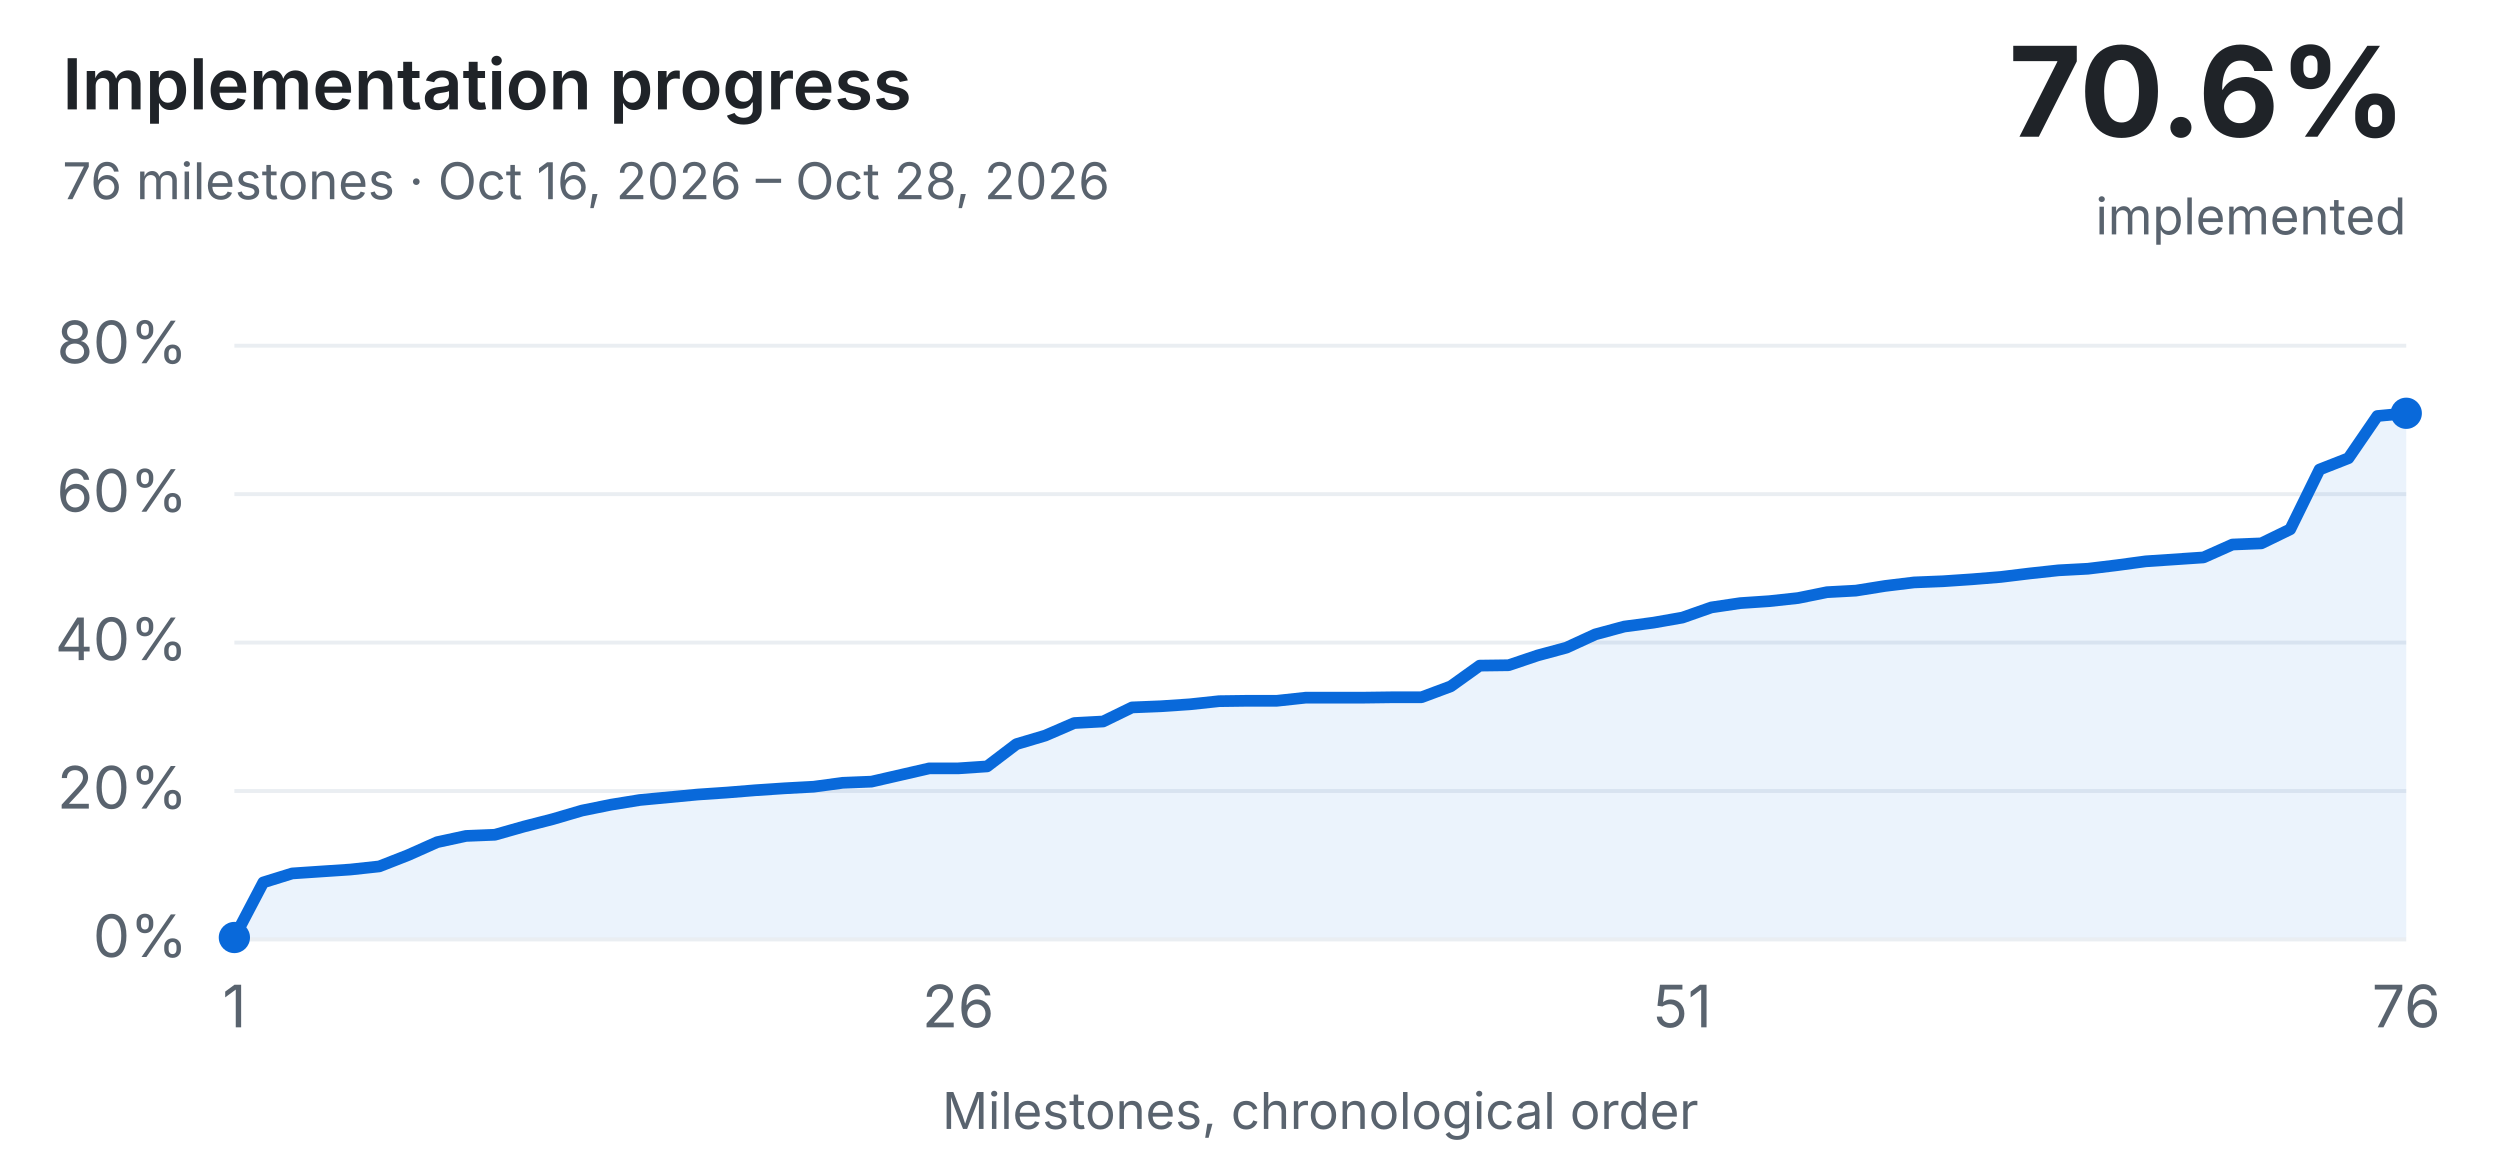
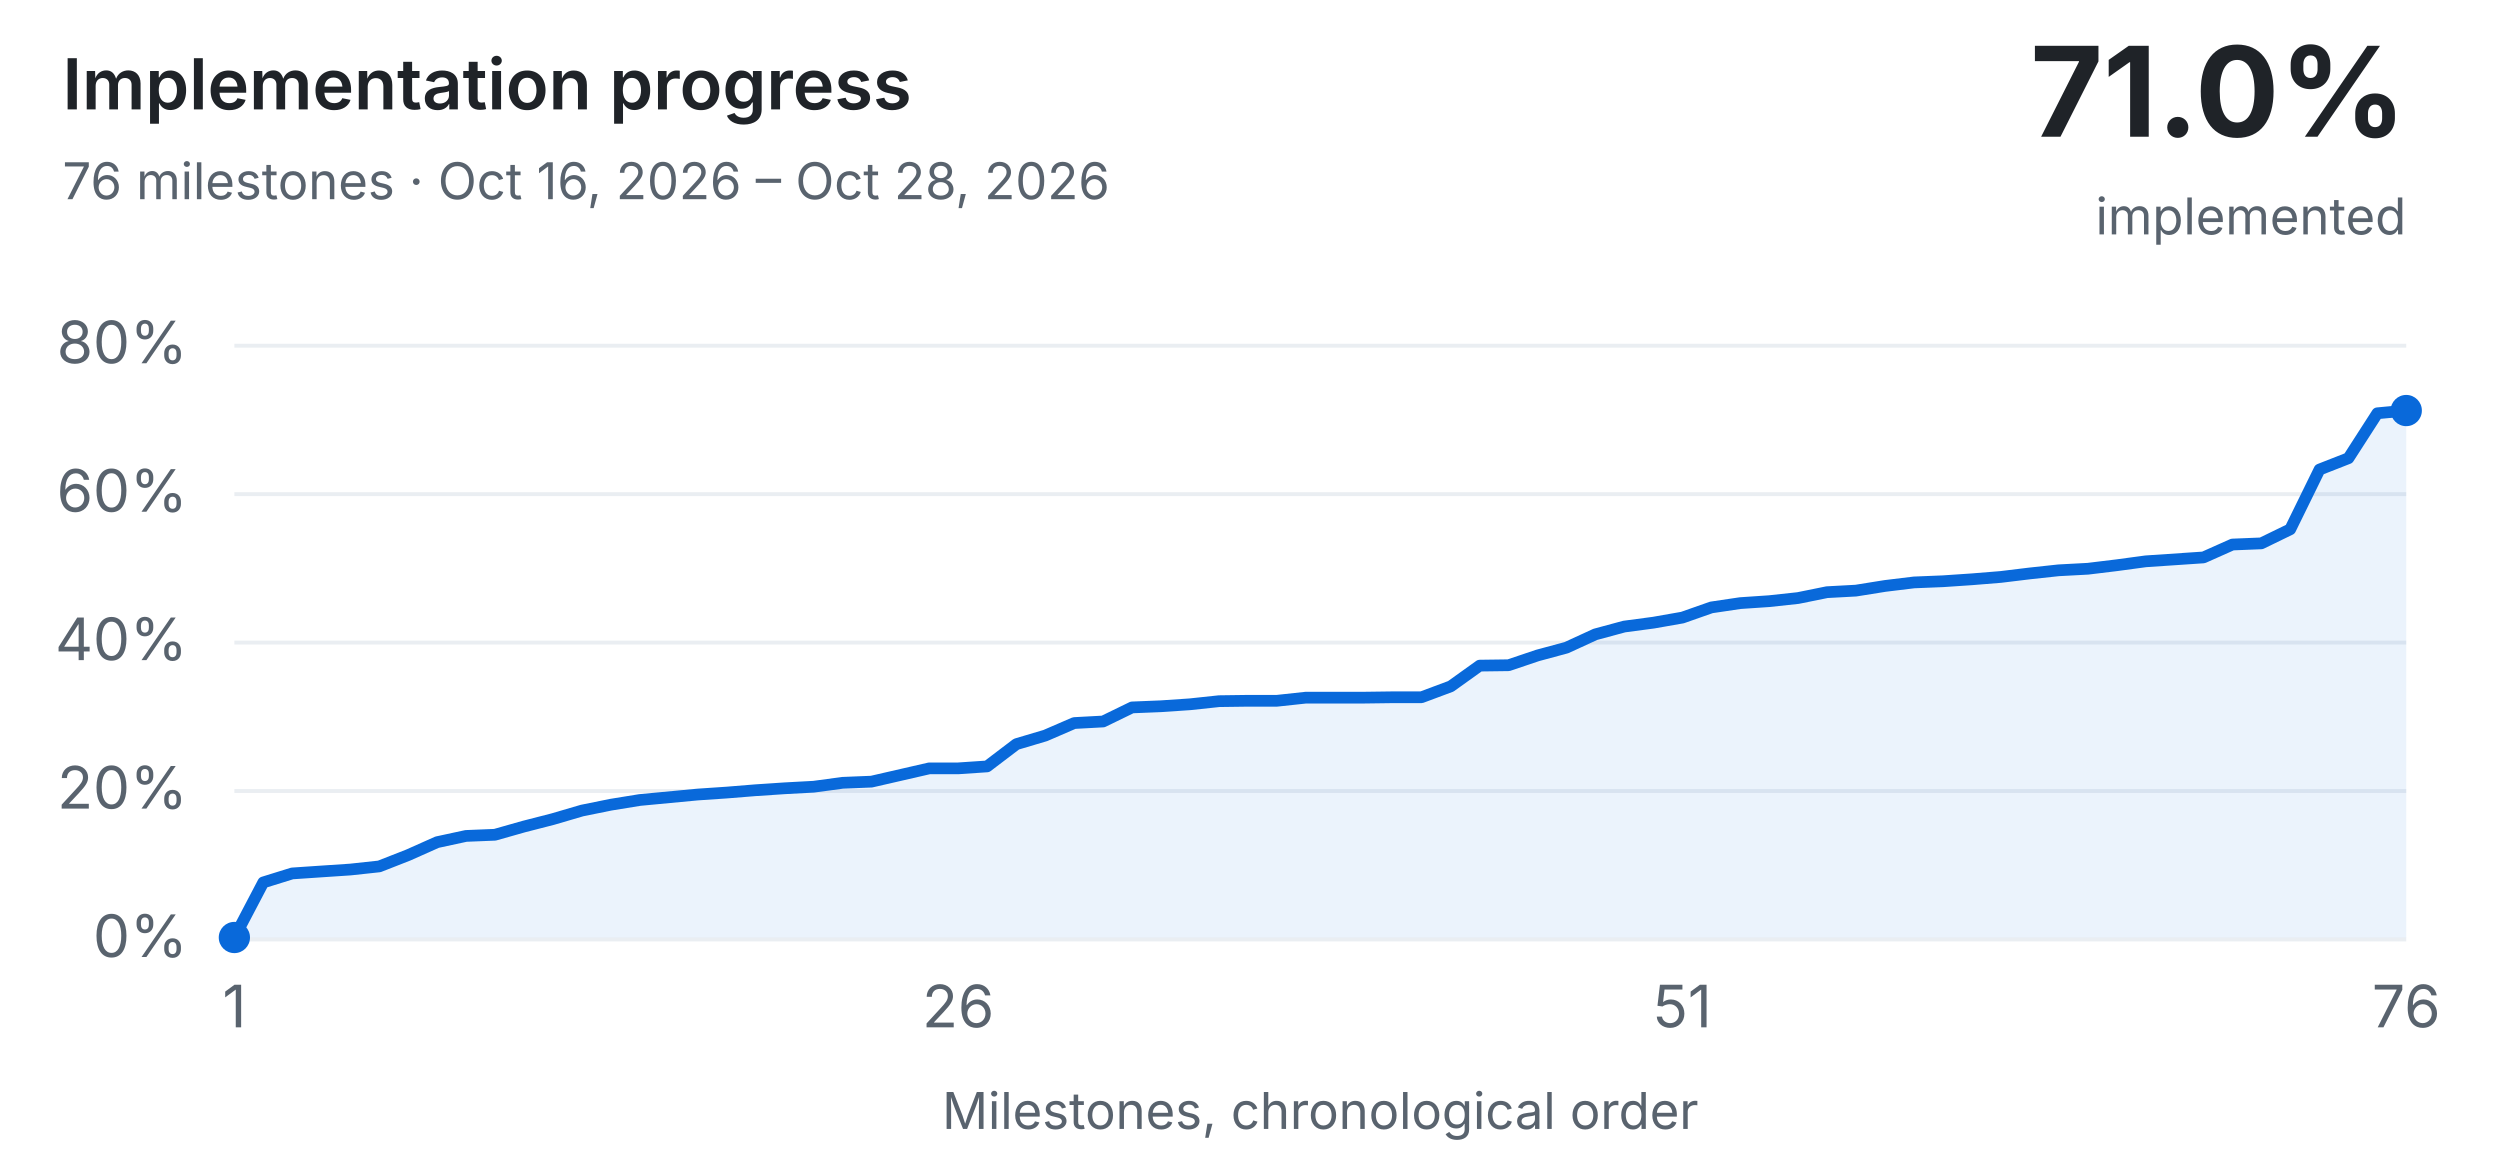
<svg xmlns="http://www.w3.org/2000/svg" width="640" height="300" viewBox="0 0 640 300" role="img" aria-labelledby="history-title history-description">
  <style>text{font:13px system-ui,-apple-system,Segoe UI,sans-serif;fill:#1f2328}.dim{fill:#59636e}.bg{fill:#eaeef2}.done{fill:#1a7f37}.part{fill:#d4a72c}.unchecked{fill:#0969da}@media (prefers-color-scheme:dark){text{fill:#e6edf3}.dim{fill:#9198a1}.bg{fill:#30363d}.done{fill:#3fb950}}</style>
  <style>
  .history-heading{font-size:18px;font-weight:600}
  .history-value{font-size:32px;font-weight:650}
  .history-axis{font-size:15px}
  .history-line{fill:none;stroke:#0969da;stroke-width:3;stroke-linecap:round;stroke-linejoin:round}
  .history-point,.history-area{fill:#0969da}
  .history-area{fill-opacity:.08}
  @media (prefers-color-scheme:dark){.history-line{stroke:#58a6ff}.history-point,.history-area{fill:#58a6ff}}
</style>
  <text class="history-heading" x="16" y="28">Implementation progress</text>
  <text class="dim" x="16" y="51">76 milestones · Oct 16, 2026 – Oct 28, 2026</text>
-   <text class="history-value" x="616" y="35" text-anchor="end">70.6%</text>
+   <text class="history-value" x="616" y="35" text-anchor="end">71.0%</text>
  <text class="dim" x="616" y="60" text-anchor="end">implemented</text>
  <rect class="bg" x="60" y="240.0" width="556" height="1" />
  <text class="dim history-axis" x="48" y="245.0" text-anchor="end">0%</text>
  <rect class="bg" x="60" y="202.0" width="556" height="1" />
  <text class="dim history-axis" x="48" y="207.0" text-anchor="end">20%</text>
  <rect class="bg" x="60" y="164.0" width="556" height="1" />
  <text class="dim history-axis" x="48" y="169.0" text-anchor="end">40%</text>
  <rect class="bg" x="60" y="126.0" width="556" height="1" />
  <text class="dim history-axis" x="48" y="131.0" text-anchor="end">60%</text>
  <rect class="bg" x="60" y="88.0" width="556" height="1" />
  <text class="dim history-axis" x="48" y="93.0" text-anchor="end">80%</text>
-   <polygon class="history-area" points="60.0,240 60.0,240.0 67.4,225.9 74.8,223.6 82.2,223.1 89.7,222.6 97.1,221.8 104.5,218.9 111.9,215.6 119.3,214.0 126.7,213.7 134.1,211.6 141.5,209.7 149.0,207.5 156.4,206.0 163.8,204.8 171.2,204.1 178.6,203.4 186.0,202.9 193.4,202.3 200.9,201.8 208.3,201.4 215.7,200.4 223.1,200.1 230.5,198.4 237.9,196.7 245.3,196.7 252.7,196.2 260.2,190.5 267.6,188.3 275.0,185.1 282.4,184.7 289.8,181.1 297.2,180.8 304.6,180.3 312.1,179.5 319.5,179.4 326.9,179.4 334.3,178.6 341.7,178.6 349.1,178.6 356.5,178.5 363.9,178.5 371.4,175.7 378.8,170.4 386.2,170.3 393.6,167.8 401.0,165.8 408.4,162.4 415.8,160.4 423.3,159.4 430.7,158.1 438.1,155.5 445.5,154.4 452.9,153.9 460.3,153.1 467.7,151.6 475.1,151.2 482.6,150.0 490.0,149.1 497.4,148.8 504.8,148.3 512.2,147.7 519.6,146.8 527.0,146.0 534.5,145.6 541.9,144.7 549.3,143.7 556.7,143.2 564.1,142.7 571.5,139.4 578.9,139.1 586.3,135.5 593.8,120.2 601.2,117.3 608.6,106.5 616.0,105.8 616.0,240" />
-   <polyline class="history-line" points="60.0,240.0 67.4,225.9 74.8,223.6 82.2,223.1 89.7,222.6 97.1,221.8 104.5,218.9 111.9,215.6 119.3,214.0 126.7,213.7 134.1,211.6 141.5,209.7 149.0,207.5 156.4,206.0 163.8,204.8 171.2,204.1 178.6,203.4 186.0,202.9 193.4,202.3 200.9,201.8 208.3,201.4 215.7,200.4 223.1,200.1 230.5,198.4 237.9,196.7 245.3,196.7 252.7,196.2 260.2,190.5 267.6,188.3 275.0,185.1 282.4,184.7 289.8,181.1 297.2,180.8 304.6,180.3 312.1,179.5 319.5,179.4 326.9,179.4 334.3,178.6 341.7,178.6 349.1,178.6 356.5,178.5 363.9,178.5 371.4,175.7 378.8,170.4 386.2,170.3 393.6,167.8 401.0,165.8 408.4,162.4 415.8,160.4 423.3,159.4 430.7,158.1 438.1,155.5 445.5,154.4 452.9,153.9 460.3,153.1 467.7,151.6 475.1,151.2 482.6,150.0 490.0,149.1 497.4,148.8 504.8,148.3 512.2,147.7 519.6,146.8 527.0,146.0 534.5,145.6 541.9,144.7 549.3,143.7 556.7,143.2 564.1,142.7 571.5,139.4 578.9,139.1 586.3,135.5 593.8,120.2 601.2,117.3 608.6,106.5 616.0,105.8" />
+   <polygon class="history-area" points="60.0,240 60.0,240.0 67.4,225.9 74.8,223.6 82.2,223.1 89.7,222.6 97.1,221.8 104.5,218.9 111.9,215.6 119.3,214.0 126.7,213.7 134.1,211.6 141.5,209.7 149.0,207.5 156.4,206.0 163.8,204.8 171.2,204.1 178.6,203.4 186.0,202.9 193.4,202.3 200.9,201.8 208.3,201.4 215.7,200.4 223.1,200.1 230.5,198.4 237.9,196.7 245.3,196.7 252.7,196.2 260.2,190.5 267.6,188.3 275.0,185.1 282.4,184.7 289.8,181.1 297.2,180.8 304.6,180.3 312.1,179.5 319.5,179.4 326.9,179.4 334.3,178.6 341.7,178.6 349.1,178.6 356.5,178.5 363.9,178.5 371.4,175.7 378.8,170.4 386.2,170.3 393.6,167.8 401.0,165.8 408.4,162.4 415.8,160.4 423.3,159.4 430.7,158.1 438.1,155.5 445.5,154.4 452.9,153.9 460.3,153.1 467.7,151.6 475.1,151.2 482.6,150.0 490.0,149.1 497.4,148.8 504.8,148.3 512.2,147.7 519.6,146.8 527.0,146.0 534.5,145.6 541.9,144.7 549.3,143.7 556.7,143.2 564.1,142.7 571.5,139.4 578.9,139.1 586.3,135.5 593.8,120.2 601.2,117.3 608.6,105.8 616.0,105.1 616.0,240" />
+   <polyline class="history-line" points="60.0,240.0 67.4,225.9 74.8,223.6 82.2,223.1 89.7,222.6 97.1,221.8 104.5,218.9 111.9,215.6 119.3,214.0 126.7,213.7 134.1,211.6 141.5,209.7 149.0,207.5 156.4,206.0 163.8,204.8 171.2,204.1 178.6,203.4 186.0,202.9 193.4,202.3 200.9,201.8 208.3,201.4 215.7,200.4 223.1,200.1 230.5,198.4 237.9,196.7 245.3,196.7 252.7,196.2 260.2,190.5 267.6,188.3 275.0,185.1 282.4,184.7 289.8,181.1 297.2,180.8 304.6,180.3 312.1,179.5 319.5,179.4 326.9,179.4 334.3,178.6 341.7,178.6 349.1,178.6 356.5,178.5 363.9,178.5 371.4,175.7 378.8,170.4 386.2,170.3 393.6,167.8 401.0,165.8 408.4,162.4 415.8,160.4 423.3,159.4 430.7,158.1 438.1,155.5 445.5,154.4 452.9,153.9 460.3,153.1 467.7,151.6 475.1,151.2 482.6,150.0 490.0,149.1 497.4,148.8 504.8,148.3 512.2,147.7 519.6,146.8 527.0,146.0 534.5,145.6 541.9,144.7 549.3,143.7 556.7,143.2 564.1,142.7 571.5,139.4 578.9,139.1 586.3,135.5 593.8,120.2 601.2,117.3 608.6,105.8 616.0,105.1" />
  <circle class="history-point" cx="60.0" cy="240.0" r="4" />
  <circle fill="transparent" cx="67.4" cy="225.9" r="3" />
  <circle fill="transparent" cx="74.8" cy="223.6" r="3" />
  <circle fill="transparent" cx="82.2" cy="223.1" r="3" />
  <circle fill="transparent" cx="89.7" cy="222.6" r="3" />
  <circle fill="transparent" cx="97.1" cy="221.8" r="3" />
  <circle fill="transparent" cx="104.5" cy="218.9" r="3" />
  <circle fill="transparent" cx="111.9" cy="215.6" r="3" />
  <circle fill="transparent" cx="119.3" cy="214.0" r="3" />
  <circle fill="transparent" cx="126.7" cy="213.7" r="3" />
  <circle fill="transparent" cx="134.1" cy="211.6" r="3" />
  <circle fill="transparent" cx="141.5" cy="209.7" r="3" />
  <circle fill="transparent" cx="149.0" cy="207.5" r="3" />
  <circle fill="transparent" cx="156.4" cy="206.0" r="3" />
  <circle fill="transparent" cx="163.8" cy="204.8" r="3" />
  <circle fill="transparent" cx="171.2" cy="204.1" r="3" />
  <circle fill="transparent" cx="178.6" cy="203.4" r="3" />
  <circle fill="transparent" cx="186.0" cy="202.9" r="3" />
  <circle fill="transparent" cx="193.4" cy="202.3" r="3" />
  <circle fill="transparent" cx="200.9" cy="201.8" r="3" />
  <circle fill="transparent" cx="208.3" cy="201.4" r="3" />
  <circle fill="transparent" cx="215.7" cy="200.4" r="3" />
  <circle fill="transparent" cx="223.1" cy="200.1" r="3" />
  <circle fill="transparent" cx="230.5" cy="198.4" r="3" />
  <circle fill="transparent" cx="237.9" cy="196.7" r="3" />
  <circle fill="transparent" cx="245.3" cy="196.7" r="3" />
  <circle fill="transparent" cx="252.7" cy="196.2" r="3" />
  <circle fill="transparent" cx="260.2" cy="190.5" r="3" />
  <circle fill="transparent" cx="267.6" cy="188.3" r="3" />
  <circle fill="transparent" cx="275.0" cy="185.1" r="3" />
  <circle fill="transparent" cx="282.4" cy="184.7" r="3" />
  <circle fill="transparent" cx="289.8" cy="181.1" r="3" />
  <circle fill="transparent" cx="297.2" cy="180.8" r="3" />
  <circle fill="transparent" cx="304.6" cy="180.3" r="3" />
  <circle fill="transparent" cx="312.1" cy="179.5" r="3" />
  <circle fill="transparent" cx="319.5" cy="179.4" r="3" />
  <circle fill="transparent" cx="326.9" cy="179.4" r="3" />
  <circle fill="transparent" cx="334.3" cy="178.6" r="3" />
  <circle fill="transparent" cx="341.7" cy="178.6" r="3" />
  <circle fill="transparent" cx="349.1" cy="178.6" r="3" />
  <circle fill="transparent" cx="356.5" cy="178.5" r="3" />
  <circle fill="transparent" cx="363.9" cy="178.5" r="3" />
  <circle fill="transparent" cx="371.4" cy="175.7" r="3" />
  <circle fill="transparent" cx="378.8" cy="170.4" r="3" />
  <circle fill="transparent" cx="386.2" cy="170.3" r="3" />
  <circle fill="transparent" cx="393.6" cy="167.8" r="3" />
  <circle fill="transparent" cx="401.0" cy="165.8" r="3" />
  <circle fill="transparent" cx="408.4" cy="162.4" r="3" />
  <circle fill="transparent" cx="415.8" cy="160.4" r="3" />
  <circle fill="transparent" cx="423.3" cy="159.4" r="3" />
  <circle fill="transparent" cx="430.7" cy="158.1" r="3" />
  <circle fill="transparent" cx="438.1" cy="155.5" r="3" />
  <circle fill="transparent" cx="445.5" cy="154.4" r="3" />
  <circle fill="transparent" cx="452.9" cy="153.9" r="3" />
  <circle fill="transparent" cx="460.3" cy="153.1" r="3" />
  <circle fill="transparent" cx="467.7" cy="151.6" r="3" />
  <circle fill="transparent" cx="475.1" cy="151.2" r="3" />
  <circle fill="transparent" cx="482.6" cy="150.0" r="3" />
  <circle fill="transparent" cx="490.0" cy="149.1" r="3" />
  <circle fill="transparent" cx="497.4" cy="148.8" r="3" />
  <circle fill="transparent" cx="504.8" cy="148.3" r="3" />
  <circle fill="transparent" cx="512.2" cy="147.7" r="3" />
  <circle fill="transparent" cx="519.6" cy="146.8" r="3" />
  <circle fill="transparent" cx="527.0" cy="146.0" r="3" />
  <circle fill="transparent" cx="534.5" cy="145.6" r="3" />
  <circle fill="transparent" cx="541.9" cy="144.7" r="3" />
  <circle fill="transparent" cx="549.3" cy="143.7" r="3" />
  <circle fill="transparent" cx="556.7" cy="143.2" r="3" />
  <circle fill="transparent" cx="564.1" cy="142.7" r="3" />
  <circle fill="transparent" cx="571.5" cy="139.4" r="3" />
  <circle fill="transparent" cx="578.9" cy="139.1" r="3" />
  <circle fill="transparent" cx="586.3" cy="135.5" r="3" />
  <circle fill="transparent" cx="593.8" cy="120.2" r="3" />
  <circle fill="transparent" cx="601.2" cy="117.3" r="3" />
-   <circle fill="transparent" cx="608.6" cy="106.5" r="3" />
-   <circle class="history-point" cx="616.0" cy="105.8" r="4" />
+   <circle fill="transparent" cx="608.6" cy="105.8" r="3" />
+   <circle class="history-point" cx="616.0" cy="105.1" r="4" />
  <text class="dim history-axis" x="60.0" y="263" text-anchor="middle">1</text>
  <text class="dim history-axis" x="245.3" y="263" text-anchor="middle">26</text>
  <text class="dim history-axis" x="430.7" y="263" text-anchor="middle">51</text>
  <text class="dim history-axis" x="616.0" y="263" text-anchor="middle">76</text>
  <text class="dim" x="338" y="289" text-anchor="middle">Milestones, chronological order</text>
</svg>
